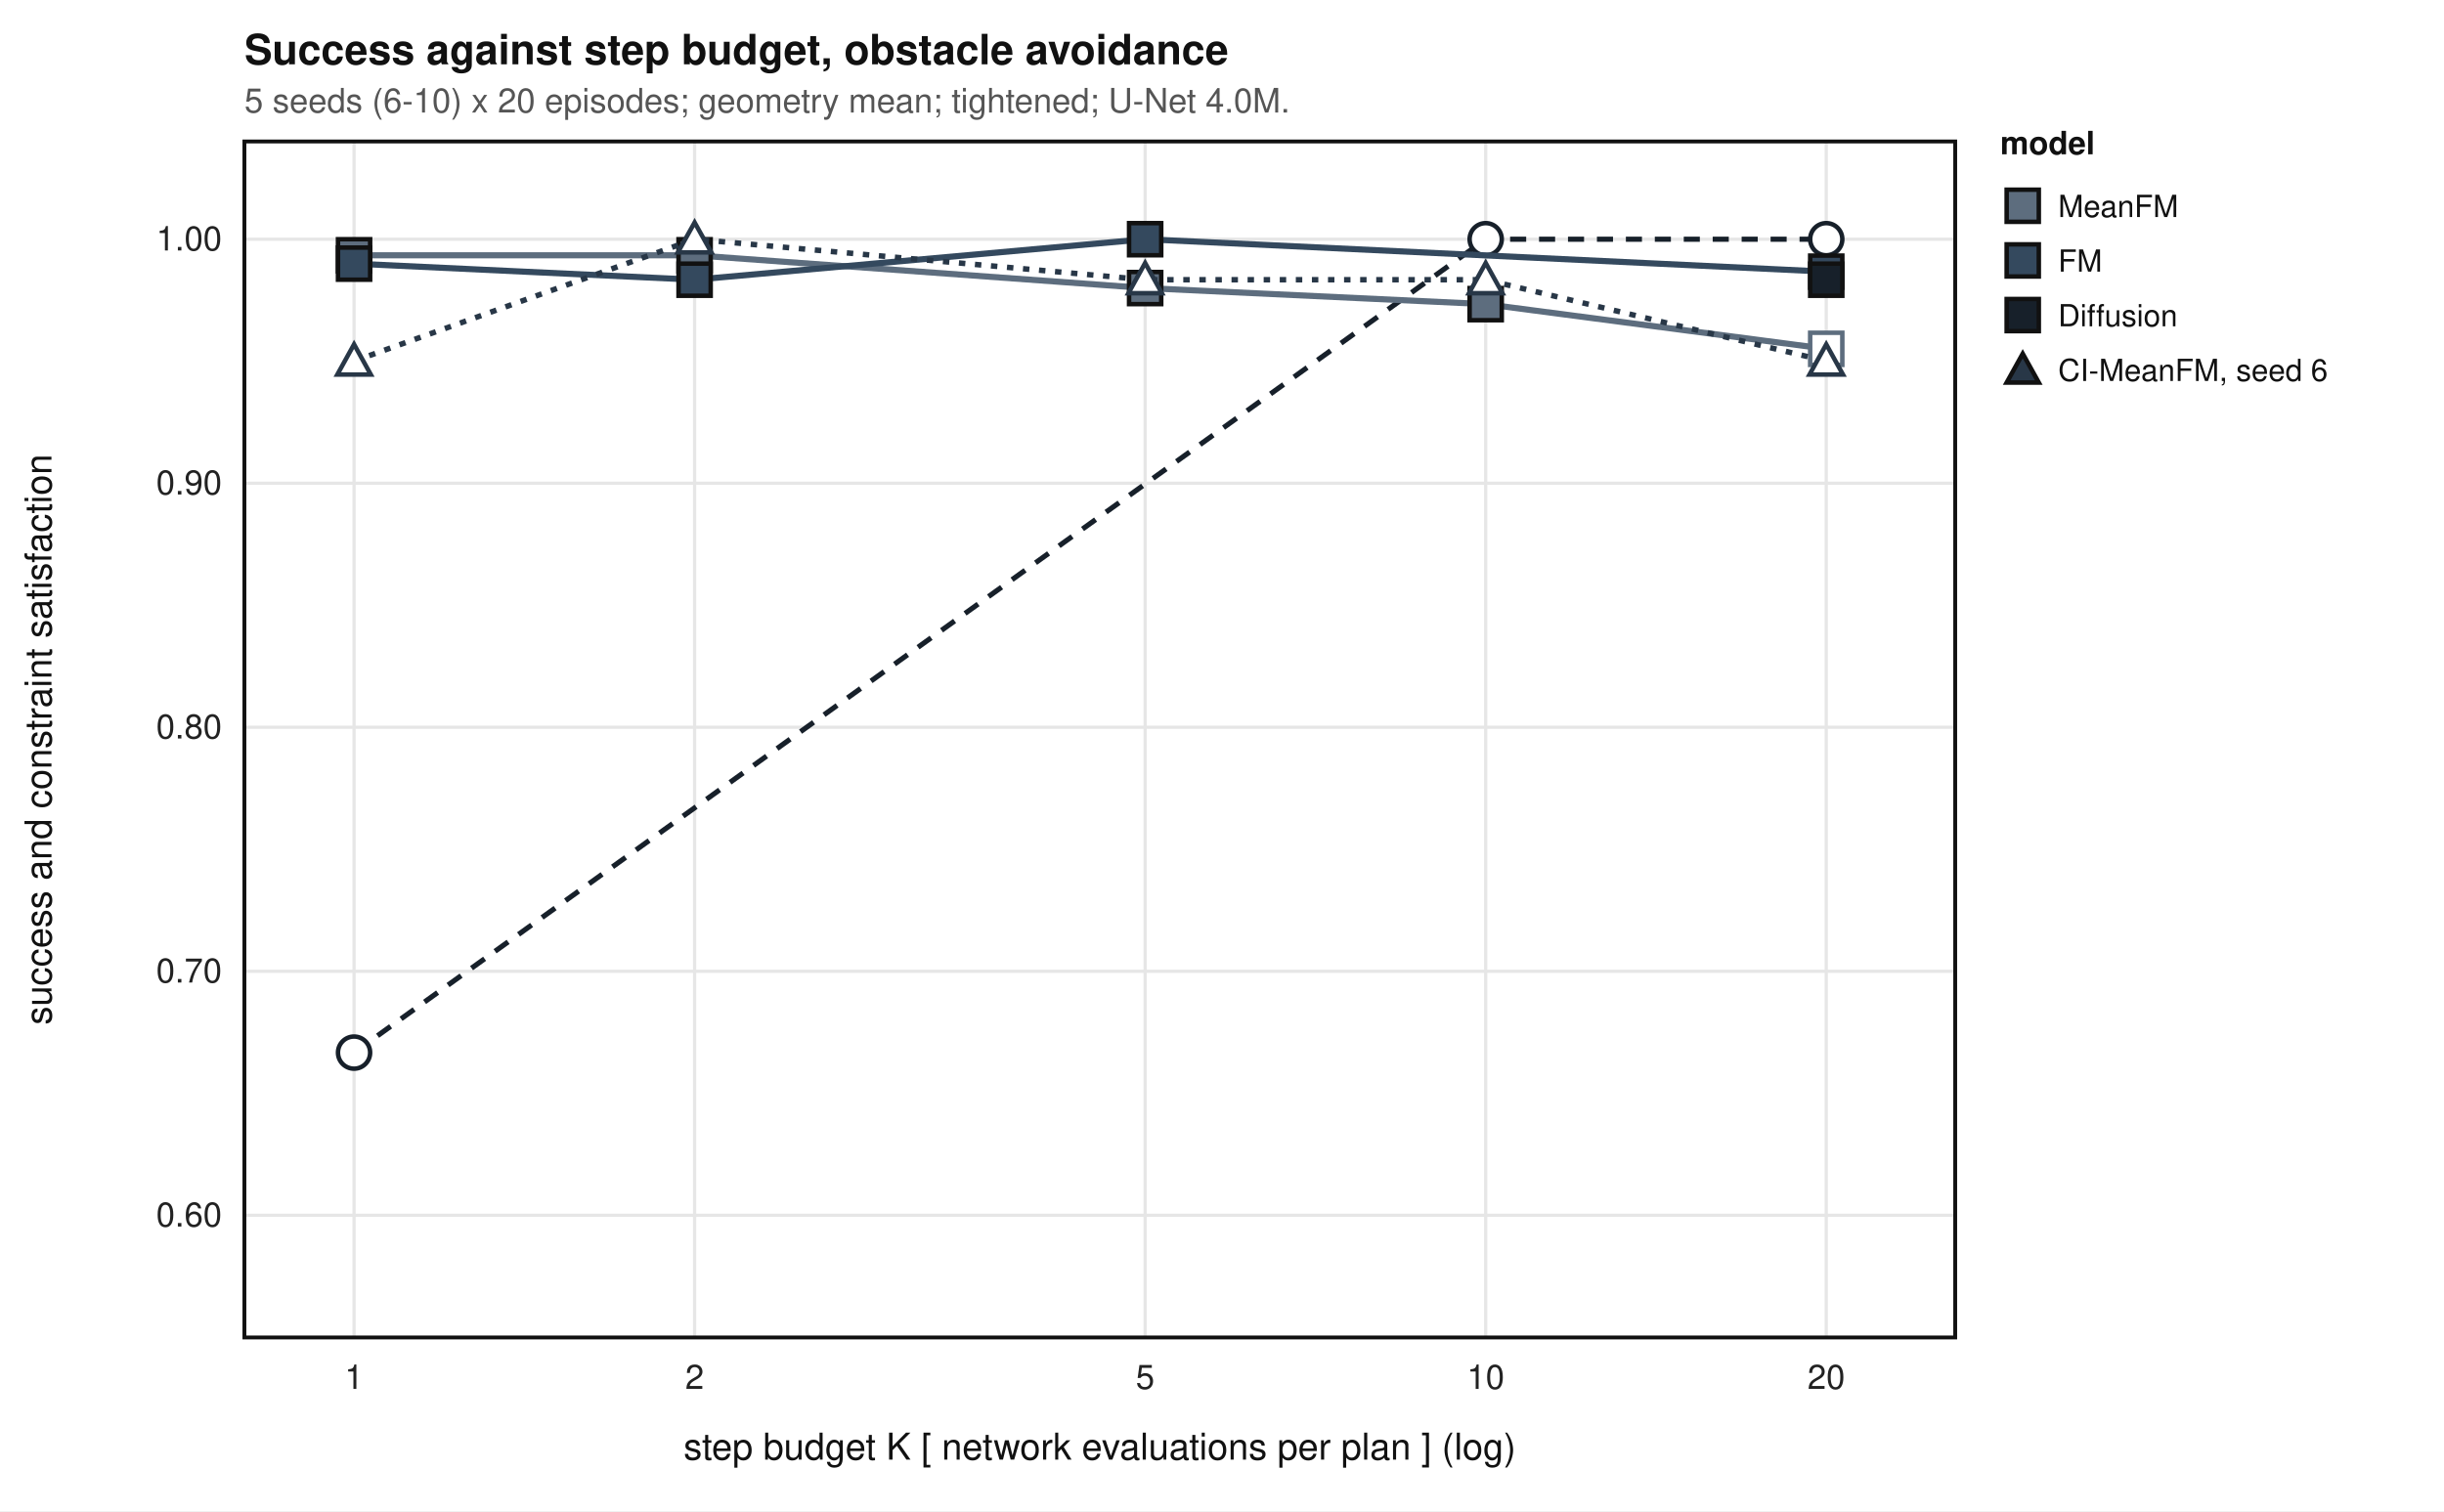
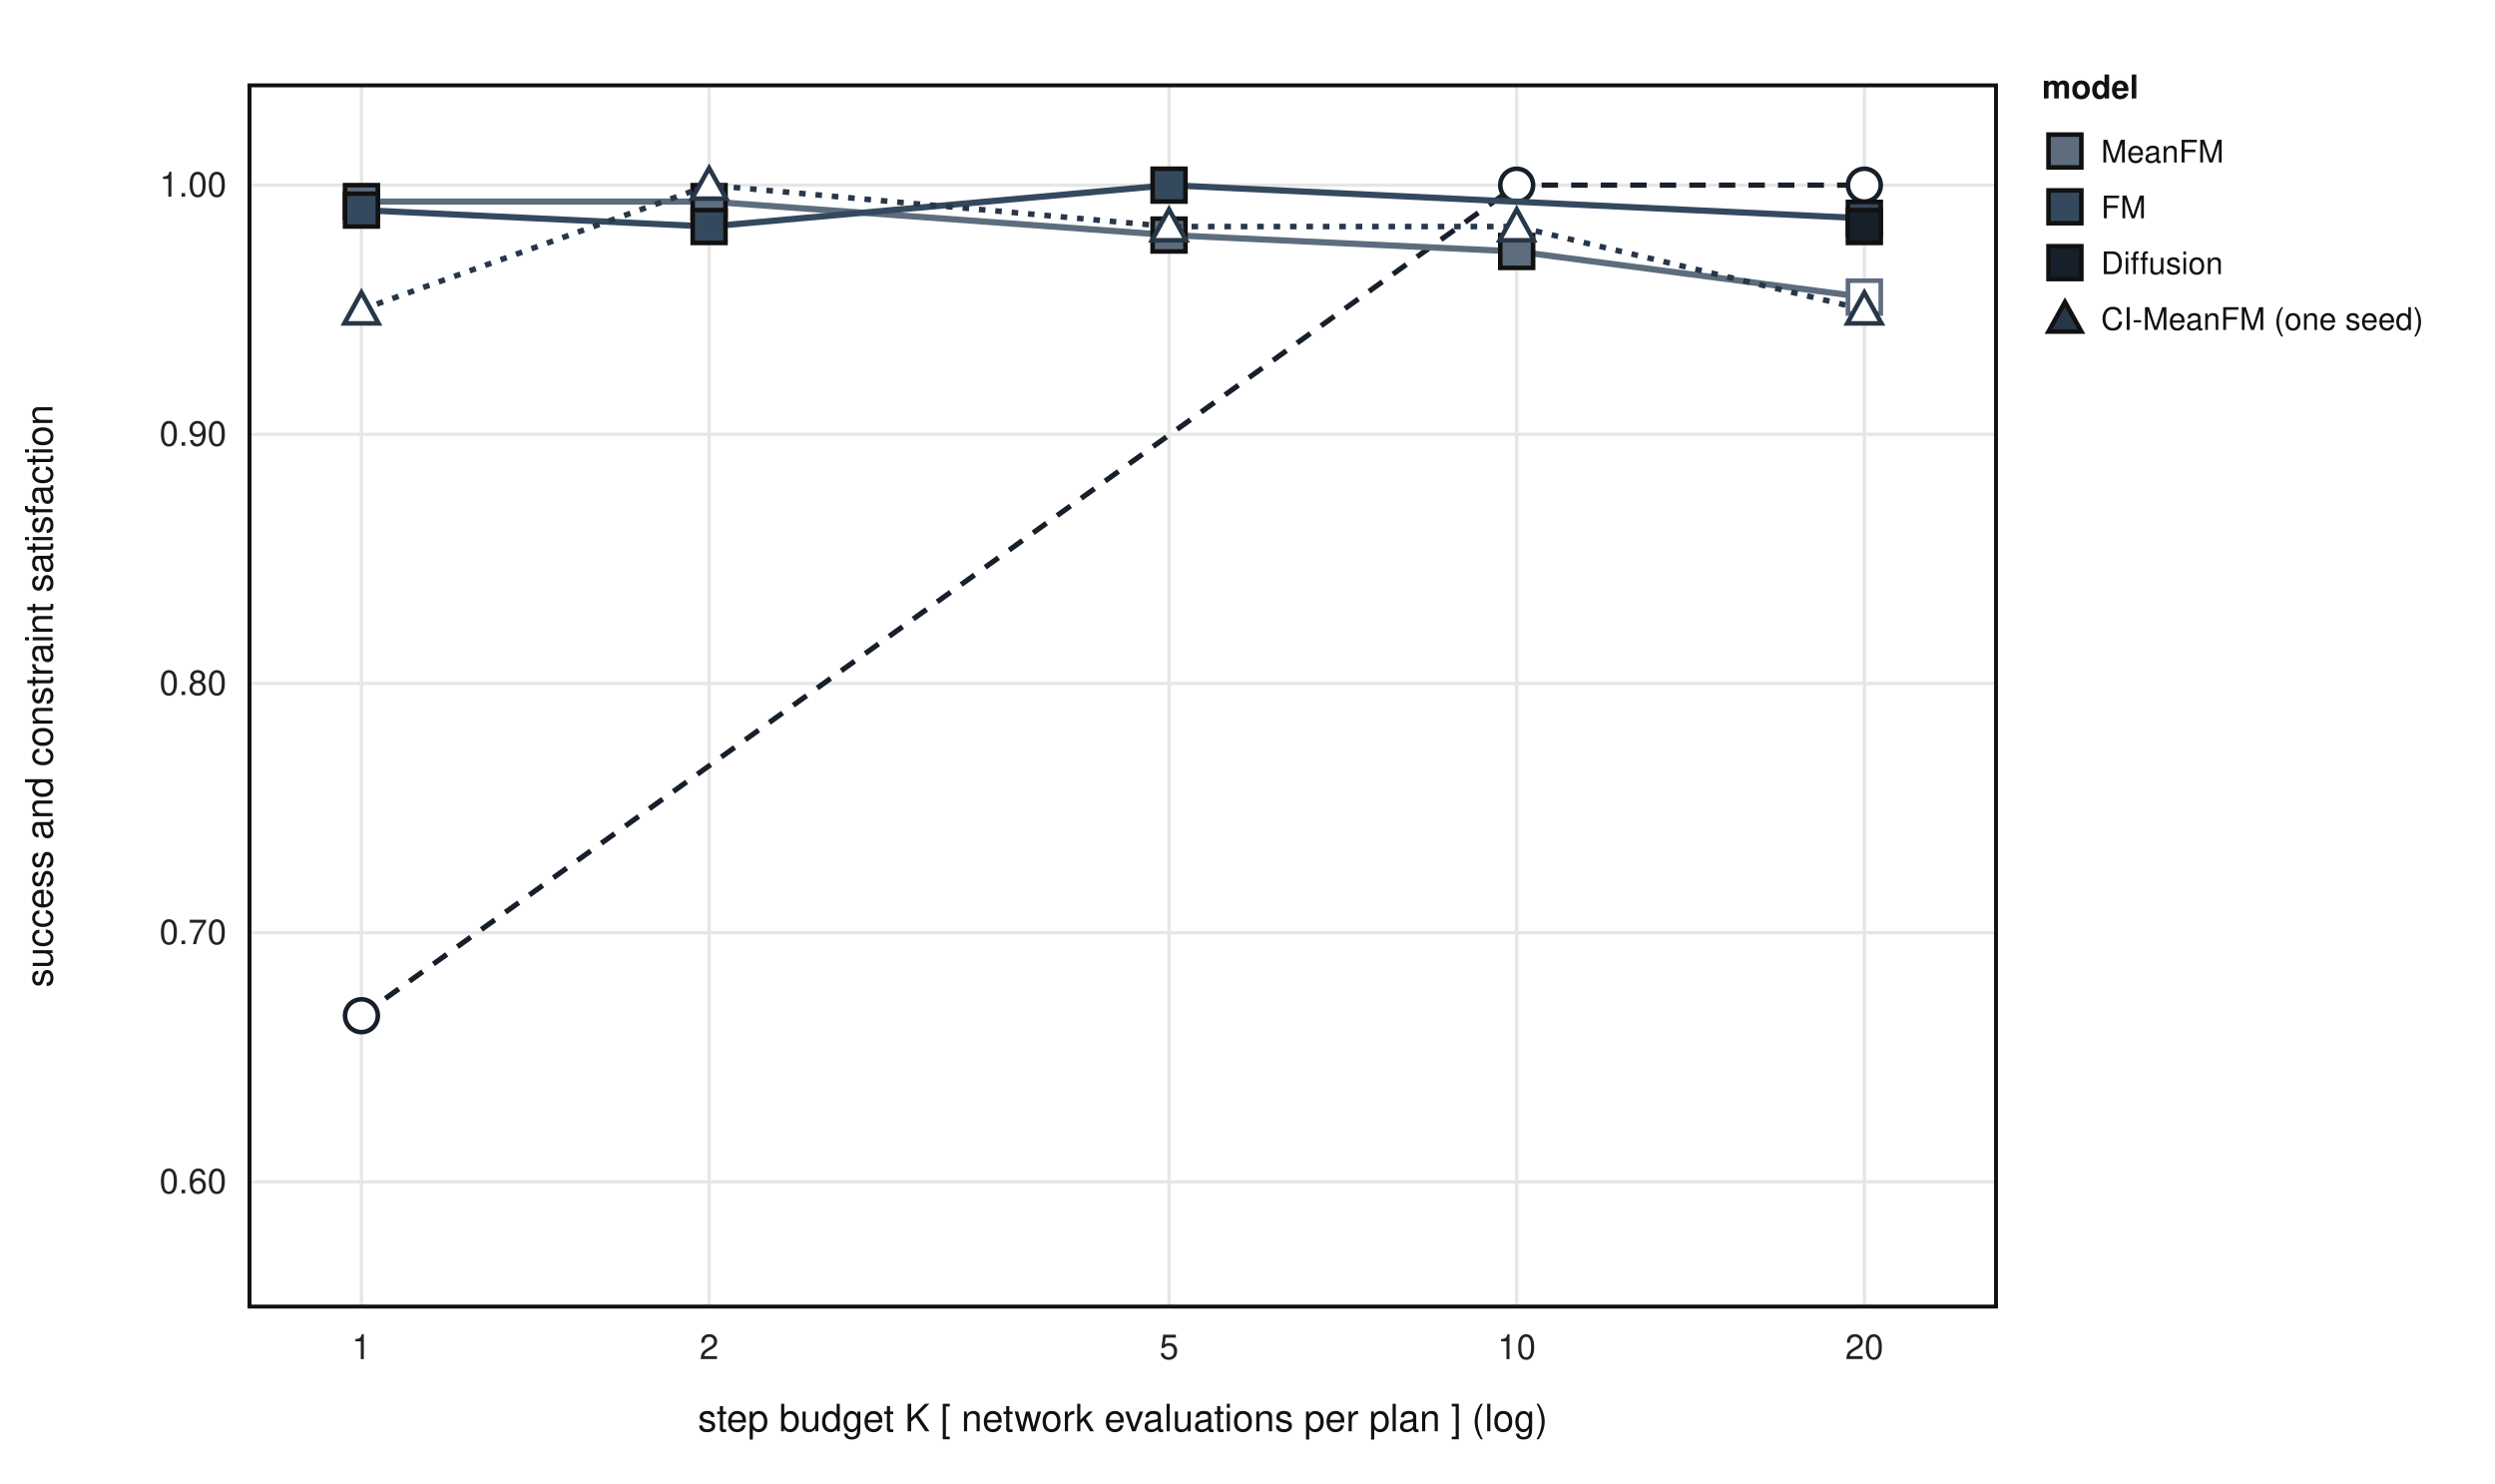
- <svg xmlns="http://www.w3.org/2000/svg" width="760" height="470" viewBox="0 0 760 470">
-   <rect x="0" y="0" width="760" height="470" fill="#ffffff" />
-   <line x1="110.1" y1="44" x2="110.1" y2="416" stroke="#e6e6e6" stroke-width="1" />
-   <text x="110.1" y="432" font-size="10.5" fill="#222" text-anchor="middle" font-family="Helvetica,Arial,sans-serif">1</text>
-   <line x1="216.0" y1="44" x2="216.0" y2="416" stroke="#e6e6e6" stroke-width="1" />
-   <text x="216.0" y="432" font-size="10.5" fill="#222" text-anchor="middle" font-family="Helvetica,Arial,sans-serif">2</text>
-   <line x1="356.1" y1="44" x2="356.1" y2="416" stroke="#e6e6e6" stroke-width="1" />
-   <text x="356.1" y="432" font-size="10.5" fill="#222" text-anchor="middle" font-family="Helvetica,Arial,sans-serif">5</text>
-   <line x1="462.0" y1="44" x2="462.0" y2="416" stroke="#e6e6e6" stroke-width="1" />
-   <text x="462.0" y="432" font-size="10.5" fill="#222" text-anchor="middle" font-family="Helvetica,Arial,sans-serif">10</text>
-   <line x1="567.9" y1="44" x2="567.9" y2="416" stroke="#e6e6e6" stroke-width="1" />
-   <text x="567.9" y="432" font-size="10.5" fill="#222" text-anchor="middle" font-family="Helvetica,Arial,sans-serif">20</text>
-   <line x1="76" y1="378.0" x2="608" y2="378.0" stroke="#e6e6e6" stroke-width="1" />
-   <text x="69" y="381.5" font-size="10.5" fill="#222" text-anchor="end" font-family="Helvetica,Arial,sans-serif">0.60</text>
-   <line x1="76" y1="302.1" x2="608" y2="302.1" stroke="#e6e6e6" stroke-width="1" />
-   <text x="69" y="305.6" font-size="10.5" fill="#222" text-anchor="end" font-family="Helvetica,Arial,sans-serif">0.70</text>
-   <line x1="76" y1="226.2" x2="608" y2="226.2" stroke="#e6e6e6" stroke-width="1" />
-   <text x="69" y="229.7" font-size="10.5" fill="#222" text-anchor="end" font-family="Helvetica,Arial,sans-serif">0.80</text>
-   <line x1="76" y1="150.3" x2="608" y2="150.3" stroke="#e6e6e6" stroke-width="1" />
-   <text x="69" y="153.8" font-size="10.5" fill="#222" text-anchor="end" font-family="Helvetica,Arial,sans-serif">0.90</text>
-   <line x1="76" y1="74.4" x2="608" y2="74.4" stroke="#e6e6e6" stroke-width="1" />
-   <text x="69" y="77.9" font-size="10.5" fill="#222" text-anchor="end" font-family="Helvetica,Arial,sans-serif">1.00</text>
-   <rect x="76" y="44" width="532" height="372" fill="none" stroke="#111" stroke-width="1.2" />
-   <text x="342.0" y="454" font-size="11.5" fill="#111" text-anchor="middle" font-family="Helvetica,Arial,sans-serif">step budget K  [ network evaluations per plan ]   (log)</text>
-   <text x="16" y="230.0" font-size="11.5" fill="#111" text-anchor="middle" font-family="Helvetica,Arial,sans-serif" transform="rotate(-90 16 230.0)">success and constraint satisfaction</text>
-   <text x="76" y="20" font-size="13" font-weight="bold" fill="#111" font-family="Helvetica,Arial,sans-serif">Success against step budget, obstacle avoidance</text>
-   <text x="76" y="35" font-size="10.5" fill="#555" font-family="Helvetica,Arial,sans-serif">5 seeds (6-10) x 20 episodes; geometry mean; tightened; U-Net 4.0M.</text>
-   <polyline points="110.1,327.4 462.0,74.4 567.9,74.4" fill="none" stroke="#17202a" stroke-width="1.6" stroke-dasharray="5,4" />
-   <circle cx="110.1" cy="327.4" r="5.0" fill="#ffffff" stroke="#17202a" stroke-width="1.4" />
-   <circle cx="462.0" cy="74.4" r="5.0" fill="#ffffff" stroke="#17202a" stroke-width="1.4" />
-   <circle cx="567.9" cy="74.4" r="5.0" fill="#ffffff" stroke="#17202a" stroke-width="1.4" />
-   <polyline points="110.1,79.4 216.0,79.4 356.1,89.6 462.0,94.6 567.9,108.5" fill="none" stroke="#5d6d7e" stroke-width="1.9" />
-   <rect x="105.1" y="74.4" width="10.0" height="10.0" fill="#5d6d7e" stroke="#111" stroke-width="1.4" />
-   <rect x="211.0" y="74.4" width="10.0" height="10.0" fill="#5d6d7e" stroke="#111" stroke-width="1.4" />
-   <rect x="351.1" y="84.6" width="10.0" height="10.0" fill="#5d6d7e" stroke="#111" stroke-width="1.4" />
-   <rect x="457.0" y="89.6" width="10.0" height="10.0" fill="#5d6d7e" stroke="#111" stroke-width="1.4" />
-   <rect x="562.9" y="103.5" width="10.0" height="10.0" fill="#ffffff" stroke="#5d6d7e" stroke-width="1.4" />
-   <polyline points="110.1,82.0 216.0,87.0 356.1,74.4 567.9,84.5" fill="none" stroke="#34495e" stroke-width="1.9" />
-   <rect x="105.1" y="77.0" width="10.0" height="10.0" fill="#34495e" stroke="#111" stroke-width="1.4" />
-   <rect x="211.0" y="82.0" width="10.0" height="10.0" fill="#34495e" stroke="#111" stroke-width="1.4" />
-   <rect x="351.1" y="69.4" width="10.0" height="10.0" fill="#34495e" stroke="#111" stroke-width="1.4" />
-   <rect x="562.9" y="79.5" width="10.0" height="10.0" fill="#34495e" stroke="#111" stroke-width="1.4" />
-   <polyline points="567.9,87.0" fill="none" stroke="#17202a" stroke-width="1.9" />
-   <rect x="562.9" y="82.0" width="10.0" height="10.0" fill="#17202a" stroke="#111" stroke-width="1.4" />
-   <polyline points="110.1,112.3 216.0,74.4 356.1,87.0 462.0,87.0 567.9,112.3" fill="none" stroke="#283747" stroke-width="1.7" stroke-dasharray="2,3" />
-   <polygon points="110.1,107.1 115.3,116.5 104.9,116.5" fill="#ffffff" stroke="#283747" stroke-width="1.4" />
-   <polygon points="216.0,69.2 221.2,78.5 210.8,78.5" fill="#ffffff" stroke="#283747" stroke-width="1.4" />
-   <polygon points="356.1,81.8 361.3,91.2 350.9,91.2" fill="#ffffff" stroke="#283747" stroke-width="1.4" />
-   <polygon points="462.0,81.8 467.2,91.2 456.8,91.2" fill="#ffffff" stroke="#283747" stroke-width="1.4" />
-   <polygon points="567.9,107.1 573.1,116.5 562.7,116.5" fill="#ffffff" stroke="#283747" stroke-width="1.4" />
-   <text x="622.0" y="48.0" font-size="10" fill="#111" text-anchor="start" font-family="Helvetica,Arial,sans-serif" font-weight="bold">model</text>
-   <rect x="624.0" y="59.0" width="10.0" height="10.0" fill="#5d6d7e" stroke="#111" stroke-width="1.4" />
-   <text x="640.0" y="67.5" font-size="9.5" fill="#111" text-anchor="start" font-family="Helvetica,Arial,sans-serif">MeanFM</text>
-   <rect x="624.0" y="76.0" width="10.0" height="10.0" fill="#34495e" stroke="#111" stroke-width="1.4" />
-   <text x="640.0" y="84.5" font-size="9.5" fill="#111" text-anchor="start" font-family="Helvetica,Arial,sans-serif">FM</text>
-   <rect x="624.0" y="93.0" width="10.0" height="10.0" fill="#17202a" stroke="#111" stroke-width="1.4" />
-   <text x="640.0" y="101.5" font-size="9.5" fill="#111" text-anchor="start" font-family="Helvetica,Arial,sans-serif">Diffusion</text>
-   <polygon points="629.0,110.0 634.0,119.0 624.0,119.0" fill="#283747" stroke="#111" stroke-width="1.4" />
-   <text x="640.0" y="118.5" font-size="9.5" fill="#111" text-anchor="start" font-family="Helvetica,Arial,sans-serif">CI-MeanFM, seed 6</text>
+ <svg xmlns="http://www.w3.org/2000/svg" width="760" height="452" viewBox="0 0 760 452">
+   <rect x="0" y="0" width="760" height="452" fill="#ffffff" />
+   <line x1="110.1" y1="26" x2="110.1" y2="398" stroke="#e6e6e6" stroke-width="1" />
+   <text x="110.1" y="414" font-size="10.5" fill="#222" text-anchor="middle" font-family="Helvetica,Arial,sans-serif">1</text>
+   <line x1="216.0" y1="26" x2="216.0" y2="398" stroke="#e6e6e6" stroke-width="1" />
+   <text x="216.0" y="414" font-size="10.5" fill="#222" text-anchor="middle" font-family="Helvetica,Arial,sans-serif">2</text>
+   <line x1="356.1" y1="26" x2="356.1" y2="398" stroke="#e6e6e6" stroke-width="1" />
+   <text x="356.1" y="414" font-size="10.5" fill="#222" text-anchor="middle" font-family="Helvetica,Arial,sans-serif">5</text>
+   <line x1="462.0" y1="26" x2="462.0" y2="398" stroke="#e6e6e6" stroke-width="1" />
+   <text x="462.0" y="414" font-size="10.5" fill="#222" text-anchor="middle" font-family="Helvetica,Arial,sans-serif">10</text>
+   <line x1="567.9" y1="26" x2="567.9" y2="398" stroke="#e6e6e6" stroke-width="1" />
+   <text x="567.9" y="414" font-size="10.5" fill="#222" text-anchor="middle" font-family="Helvetica,Arial,sans-serif">20</text>
+   <line x1="76" y1="360.0" x2="608" y2="360.0" stroke="#e6e6e6" stroke-width="1" />
+   <text x="69" y="363.5" font-size="10.5" fill="#222" text-anchor="end" font-family="Helvetica,Arial,sans-serif">0.60</text>
+   <line x1="76" y1="284.1" x2="608" y2="284.1" stroke="#e6e6e6" stroke-width="1" />
+   <text x="69" y="287.6" font-size="10.5" fill="#222" text-anchor="end" font-family="Helvetica,Arial,sans-serif">0.70</text>
+   <line x1="76" y1="208.2" x2="608" y2="208.2" stroke="#e6e6e6" stroke-width="1" />
+   <text x="69" y="211.7" font-size="10.5" fill="#222" text-anchor="end" font-family="Helvetica,Arial,sans-serif">0.80</text>
+   <line x1="76" y1="132.3" x2="608" y2="132.3" stroke="#e6e6e6" stroke-width="1" />
+   <text x="69" y="135.8" font-size="10.5" fill="#222" text-anchor="end" font-family="Helvetica,Arial,sans-serif">0.90</text>
+   <line x1="76" y1="56.4" x2="608" y2="56.4" stroke="#e6e6e6" stroke-width="1" />
+   <text x="69" y="59.9" font-size="10.5" fill="#222" text-anchor="end" font-family="Helvetica,Arial,sans-serif">1.00</text>
+   <rect x="76" y="26" width="532" height="372" fill="none" stroke="#111" stroke-width="1.2" />
+   <text x="342.0" y="436" font-size="11.5" fill="#111" text-anchor="middle" font-family="Helvetica,Arial,sans-serif">step budget K  [ network evaluations per plan ]   (log)</text>
+   <text x="16" y="212.0" font-size="11.5" fill="#111" text-anchor="middle" font-family="Helvetica,Arial,sans-serif" transform="rotate(-90 16 212.0)">success and constraint satisfaction</text>
+   <text x="76" y="20" font-size="13" font-weight="bold" fill="#111" font-family="Helvetica,Arial,sans-serif" />
+   <polyline points="110.1,309.4 462.0,56.4 567.9,56.4" fill="none" stroke="#17202a" stroke-width="1.6" stroke-dasharray="5,4" />
+   <circle cx="110.1" cy="309.4" r="5.0" fill="#ffffff" stroke="#17202a" stroke-width="1.4" />
+   <circle cx="462.0" cy="56.4" r="5.0" fill="#ffffff" stroke="#17202a" stroke-width="1.4" />
+   <circle cx="567.9" cy="56.4" r="5.0" fill="#ffffff" stroke="#17202a" stroke-width="1.4" />
+   <polyline points="110.1,61.4 216.0,61.4 356.1,71.6 462.0,76.6 567.9,90.5" fill="none" stroke="#5d6d7e" stroke-width="1.9" />
+   <rect x="105.1" y="56.4" width="10.0" height="10.0" fill="#5d6d7e" stroke="#111" stroke-width="1.4" />
+   <rect x="211.0" y="56.4" width="10.0" height="10.0" fill="#5d6d7e" stroke="#111" stroke-width="1.4" />
+   <rect x="351.1" y="66.6" width="10.0" height="10.0" fill="#5d6d7e" stroke="#111" stroke-width="1.4" />
+   <rect x="457.0" y="71.6" width="10.0" height="10.0" fill="#5d6d7e" stroke="#111" stroke-width="1.4" />
+   <rect x="562.9" y="85.5" width="10.0" height="10.0" fill="#ffffff" stroke="#5d6d7e" stroke-width="1.4" />
+   <polyline points="110.1,64.0 216.0,69.0 356.1,56.4 567.9,66.5" fill="none" stroke="#34495e" stroke-width="1.9" />
+   <rect x="105.1" y="59.0" width="10.0" height="10.0" fill="#34495e" stroke="#111" stroke-width="1.4" />
+   <rect x="211.0" y="64.0" width="10.0" height="10.0" fill="#34495e" stroke="#111" stroke-width="1.4" />
+   <rect x="351.1" y="51.4" width="10.0" height="10.0" fill="#34495e" stroke="#111" stroke-width="1.4" />
+   <rect x="562.9" y="61.5" width="10.0" height="10.0" fill="#34495e" stroke="#111" stroke-width="1.4" />
+   <polyline points="567.9,69.0" fill="none" stroke="#17202a" stroke-width="1.9" />
+   <rect x="562.9" y="64.0" width="10.0" height="10.0" fill="#17202a" stroke="#111" stroke-width="1.4" />
+   <polyline points="110.1,94.3 216.0,56.4 356.1,69.0 462.0,69.0 567.9,94.3" fill="none" stroke="#283747" stroke-width="1.7" stroke-dasharray="2,3" />
+   <polygon points="110.1,89.1 115.3,98.5 104.9,98.5" fill="#ffffff" stroke="#283747" stroke-width="1.4" />
+   <polygon points="216.0,51.2 221.2,60.5 210.8,60.5" fill="#ffffff" stroke="#283747" stroke-width="1.4" />
+   <polygon points="356.1,63.8 361.3,73.2 350.9,73.2" fill="#ffffff" stroke="#283747" stroke-width="1.4" />
+   <polygon points="462.0,63.8 467.2,73.2 456.8,73.2" fill="#ffffff" stroke="#283747" stroke-width="1.4" />
+   <polygon points="567.9,89.1 573.1,98.5 562.7,98.5" fill="#ffffff" stroke="#283747" stroke-width="1.4" />
+   <text x="622.0" y="30.0" font-size="10" fill="#111" text-anchor="start" font-family="Helvetica,Arial,sans-serif" font-weight="bold">model</text>
+   <rect x="624.0" y="41.0" width="10.0" height="10.0" fill="#5d6d7e" stroke="#111" stroke-width="1.4" />
+   <text x="640.0" y="49.5" font-size="9.5" fill="#111" text-anchor="start" font-family="Helvetica,Arial,sans-serif">MeanFM</text>
+   <rect x="624.0" y="58.0" width="10.0" height="10.0" fill="#34495e" stroke="#111" stroke-width="1.4" />
+   <text x="640.0" y="66.5" font-size="9.5" fill="#111" text-anchor="start" font-family="Helvetica,Arial,sans-serif">FM</text>
+   <rect x="624.0" y="75.0" width="10.0" height="10.0" fill="#17202a" stroke="#111" stroke-width="1.4" />
+   <text x="640.0" y="83.5" font-size="9.5" fill="#111" text-anchor="start" font-family="Helvetica,Arial,sans-serif">Diffusion</text>
+   <polygon points="629.0,92.0 634.0,101.0 624.0,101.0" fill="#283747" stroke="#111" stroke-width="1.4" />
+   <text x="640.0" y="100.5" font-size="9.5" fill="#111" text-anchor="start" font-family="Helvetica,Arial,sans-serif">CI-MeanFM (one seed)</text>
</svg>
